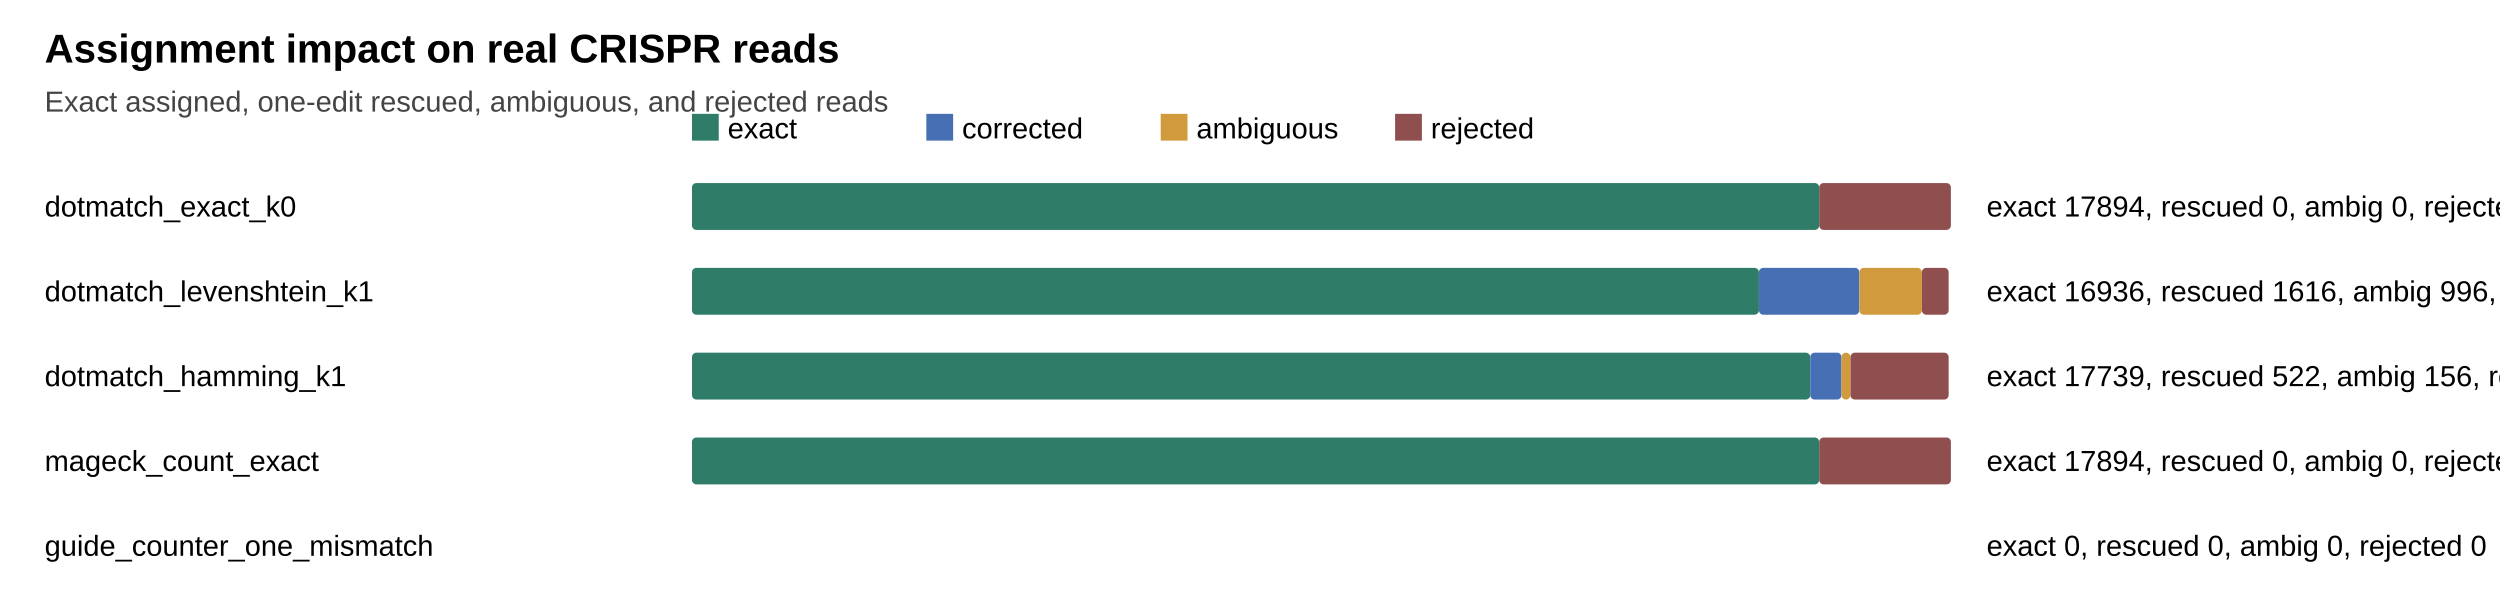
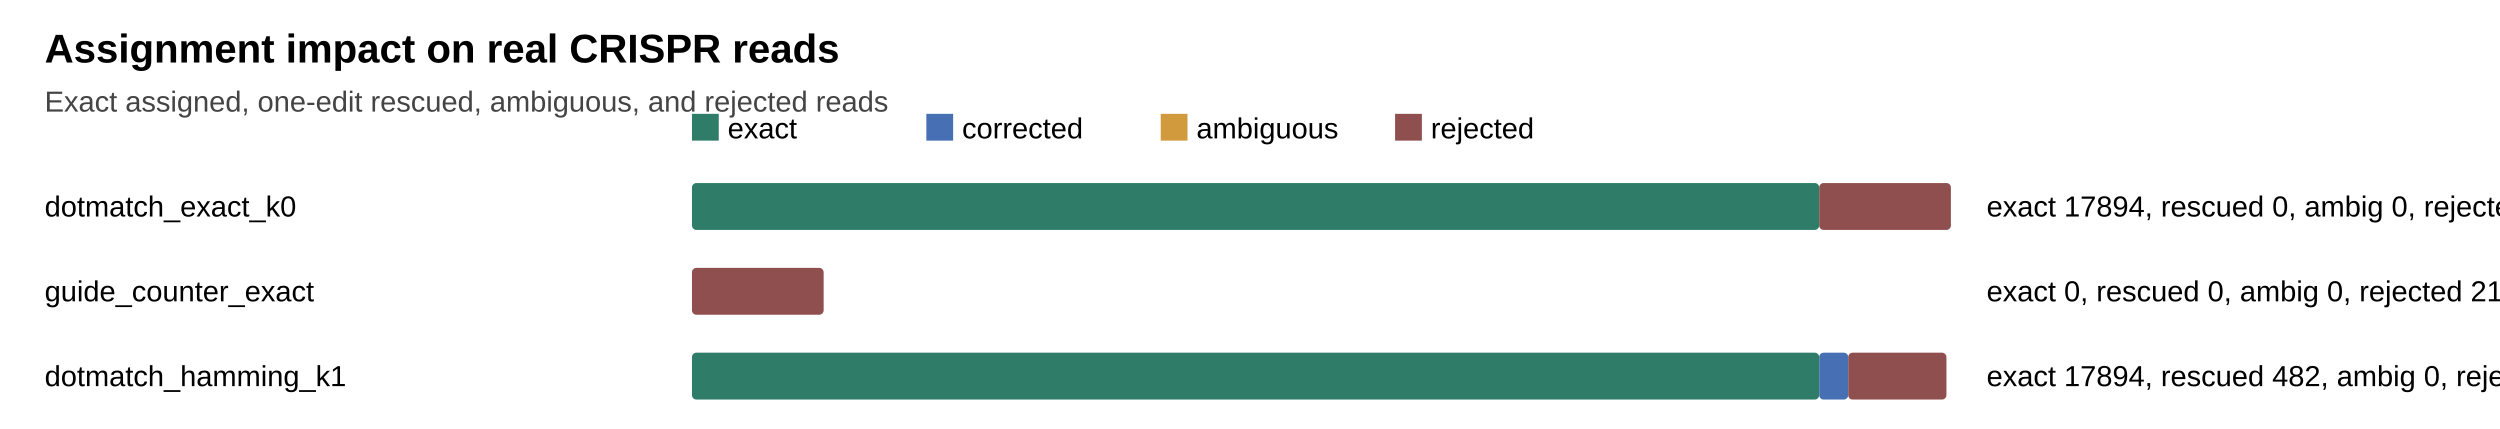
- <svg xmlns="http://www.w3.org/2000/svg" width="1120" height="268" viewBox="0 0 1120 268">
+ <svg xmlns="http://www.w3.org/2000/svg" width="1120" height="192" viewBox="0 0 1120 192">
  <style>text{font-family:Arial,sans-serif;font-size:13px}.title{font-size:18px;font-weight:700}.axis{fill:#444}</style>
  <text class="title" x="20" y="28">Assignment impact on real CRISPR reads</text>
  <text class="axis" x="20" y="50">Exact assigned, one-edit rescued, ambiguous, and rejected reads</text>
  <text x="20" y="97">dotmatch_exact_k0</text>
  <rect x="310" y="82" width="505" height="21" rx="2" fill="#2f7d68" />
  <rect x="815" y="82" width="59" height="21" rx="2" fill="#8f4f4f" />
  <text x="890" y="97">exact 17894, rescued 0, ambig 0, rejected 2106</text>
-   <text x="20" y="135">dotmatch_levenshtein_k1</text>
-   <rect x="310" y="120" width="478" height="21" rx="2" fill="#2f7d68" />
-   <rect x="788" y="120" width="45" height="21" rx="2" fill="#476fb3" />
-   <rect x="833" y="120" width="28" height="21" rx="2" fill="#d19a3c" />
-   <rect x="861" y="120" width="12" height="21" rx="2" fill="#8f4f4f" />
-   <text x="890" y="135">exact 16936, rescued 1616, ambig 996, rejected 452</text>
+   <text x="20" y="135">guide_counter_exact</text>
+   <rect x="310" y="120" width="59" height="21" rx="2" fill="#8f4f4f" />
+   <text x="890" y="135">exact 0, rescued 0, ambig 0, rejected 2106</text>
  <text x="20" y="173">dotmatch_hamming_k1</text>
-   <rect x="310" y="158" width="501" height="21" rx="2" fill="#2f7d68" />
-   <rect x="811" y="158" width="14" height="21" rx="2" fill="#476fb3" />
-   <rect x="825" y="158" width="4" height="21" rx="2" fill="#d19a3c" />
-   <rect x="829" y="158" width="44" height="21" rx="2" fill="#8f4f4f" />
-   <text x="890" y="173">exact 17739, rescued 522, ambig 156, rejected 1583</text>
-   <text x="20" y="211">mageck_count_exact</text>
-   <rect x="310" y="196" width="505" height="21" rx="2" fill="#2f7d68" />
-   <rect x="815" y="196" width="59" height="21" rx="2" fill="#8f4f4f" />
-   <text x="890" y="211">exact 17894, rescued 0, ambig 0, rejected 2106</text>
-   <text x="20" y="249">guide_counter_one_mismatch</text>
-   <text x="890" y="249">exact 0, rescued 0, ambig 0, rejected 0</text>
+   <rect x="310" y="158" width="505" height="21" rx="2" fill="#2f7d68" />
+   <rect x="815" y="158" width="13" height="21" rx="2" fill="#476fb3" />
+   <rect x="828" y="158" width="44" height="21" rx="2" fill="#8f4f4f" />
+   <text x="890" y="173">exact 17894, rescued 482, ambig 0, rejected 1578</text>
  <rect x="310" y="51" width="12" height="12" fill="#2f7d68" />
  <text x="326" y="62">exact</text>
  <rect x="415" y="51" width="12" height="12" fill="#476fb3" />
  <text x="431" y="62">corrected</text>
  <rect x="520" y="51" width="12" height="12" fill="#d19a3c" />
  <text x="536" y="62">ambiguous</text>
  <rect x="625" y="51" width="12" height="12" fill="#8f4f4f" />
  <text x="641" y="62">rejected</text>
</svg>
